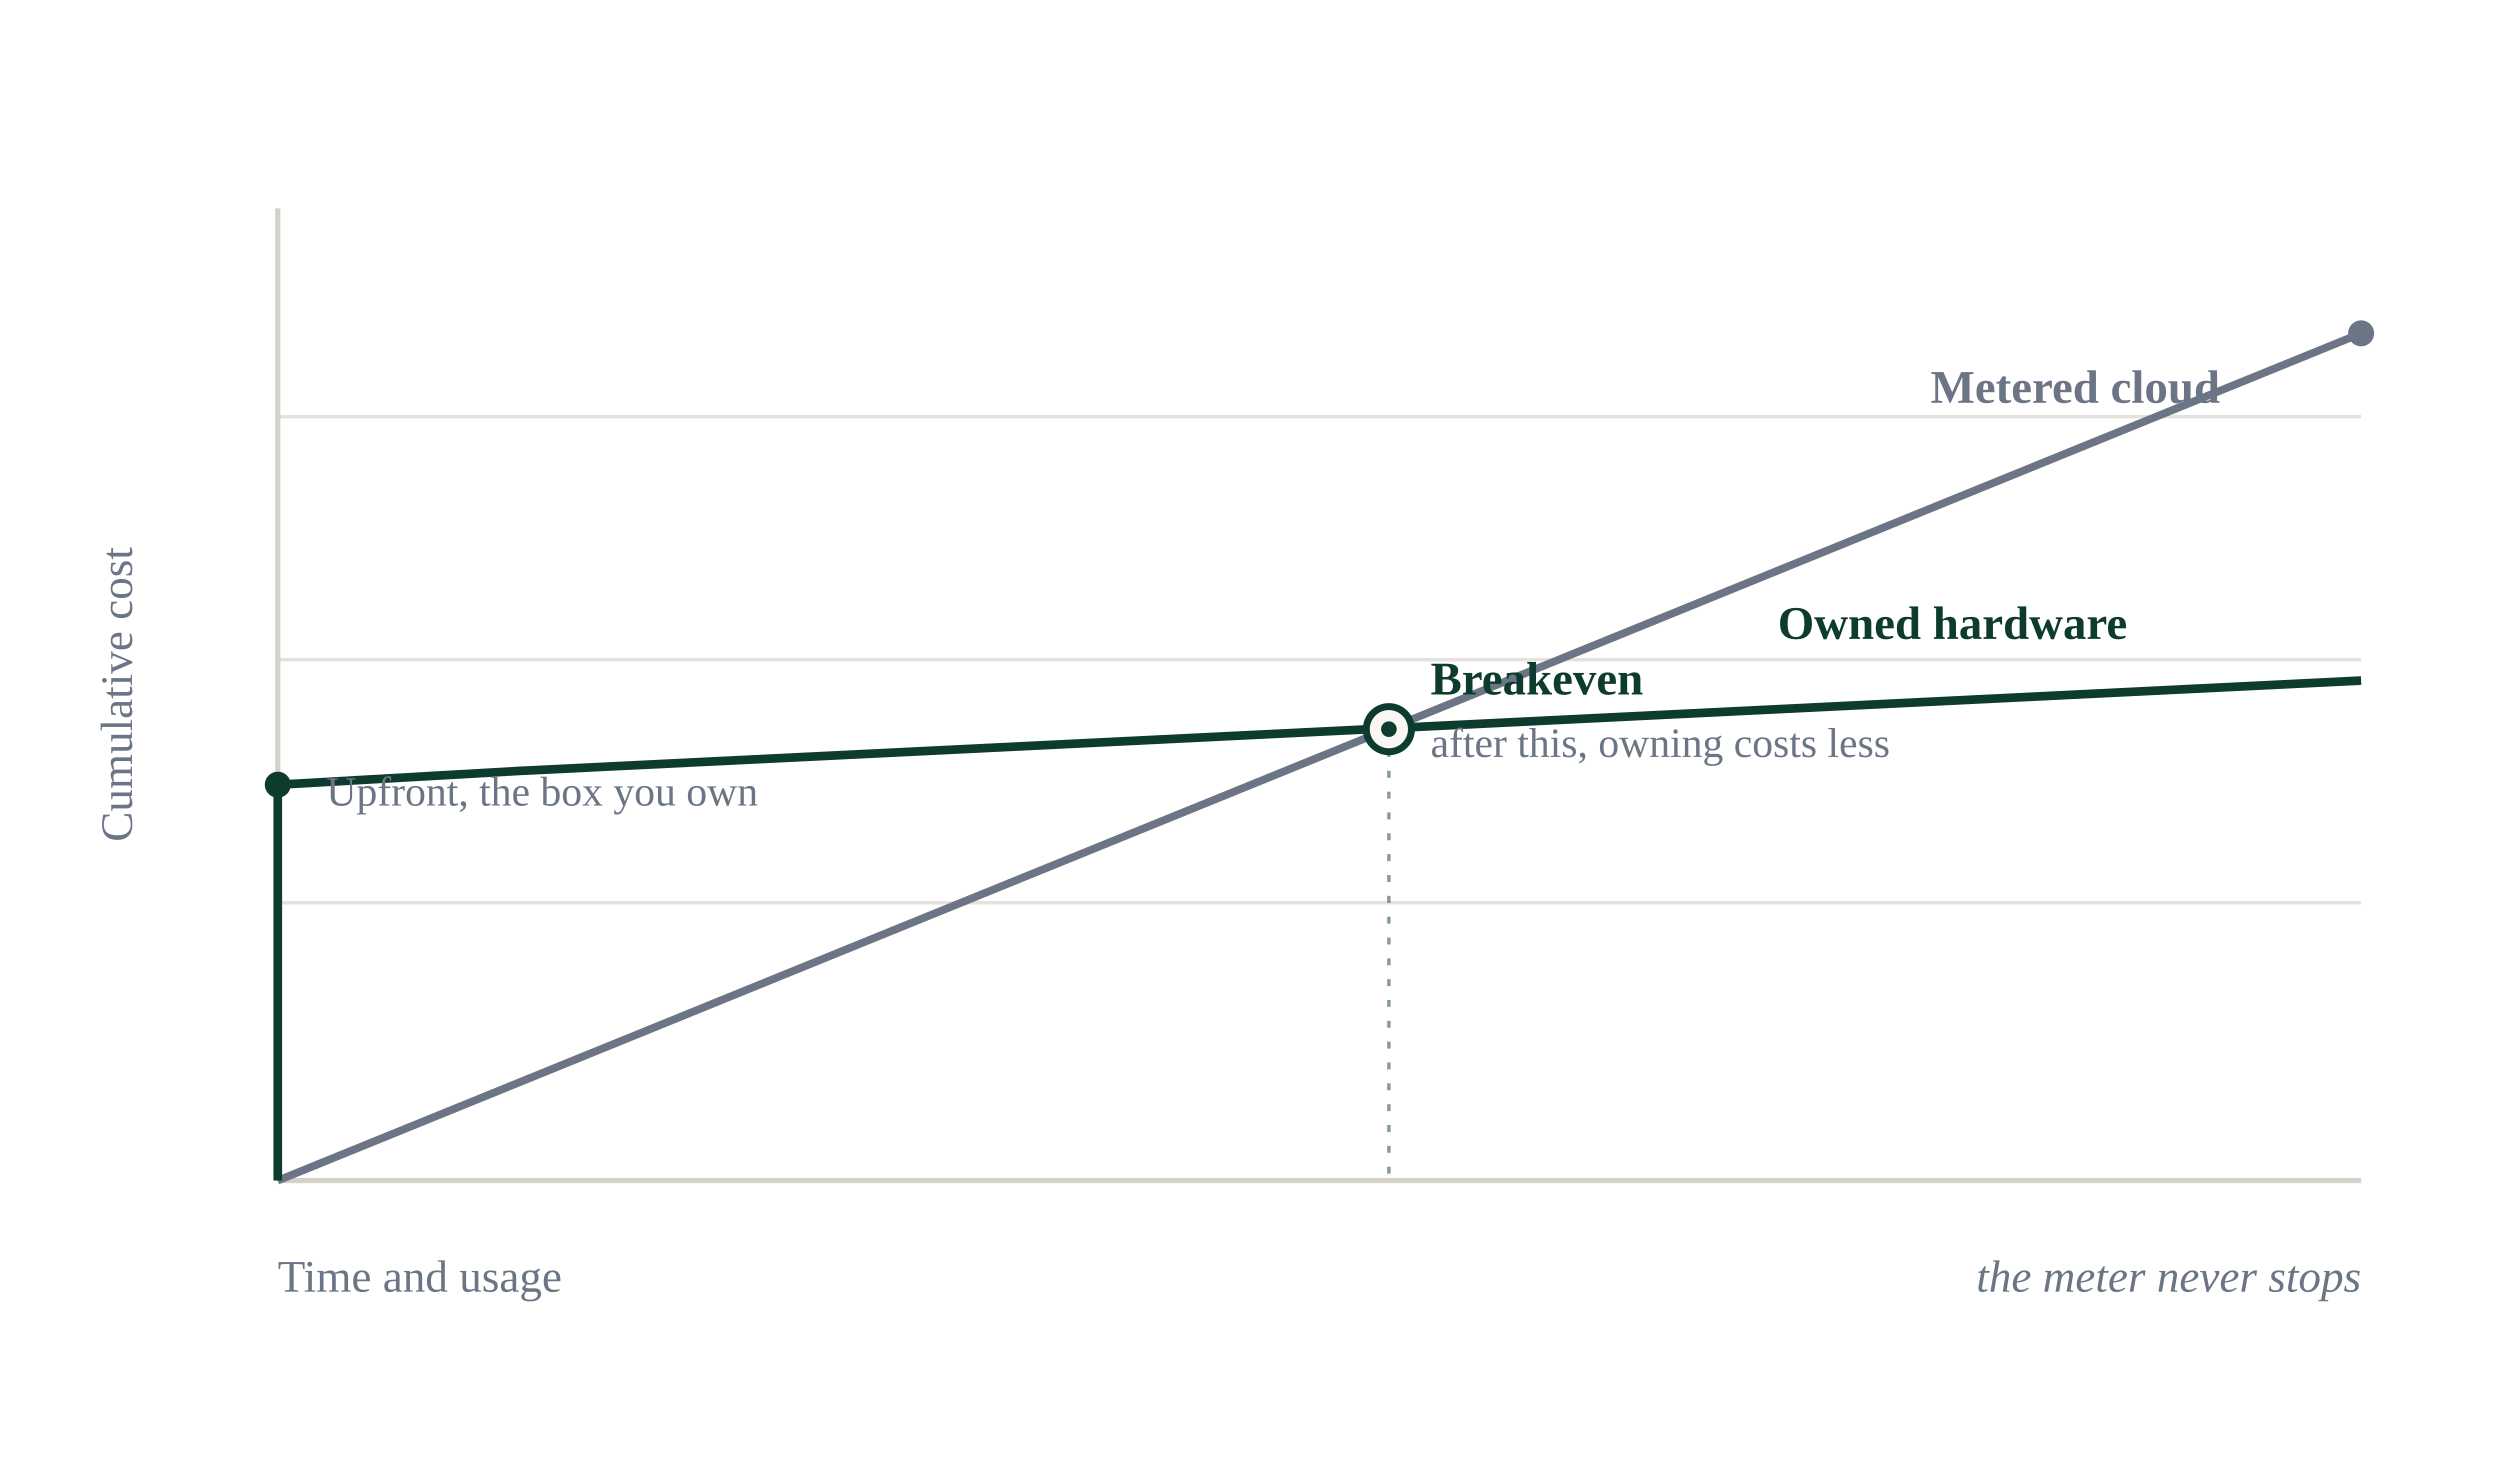
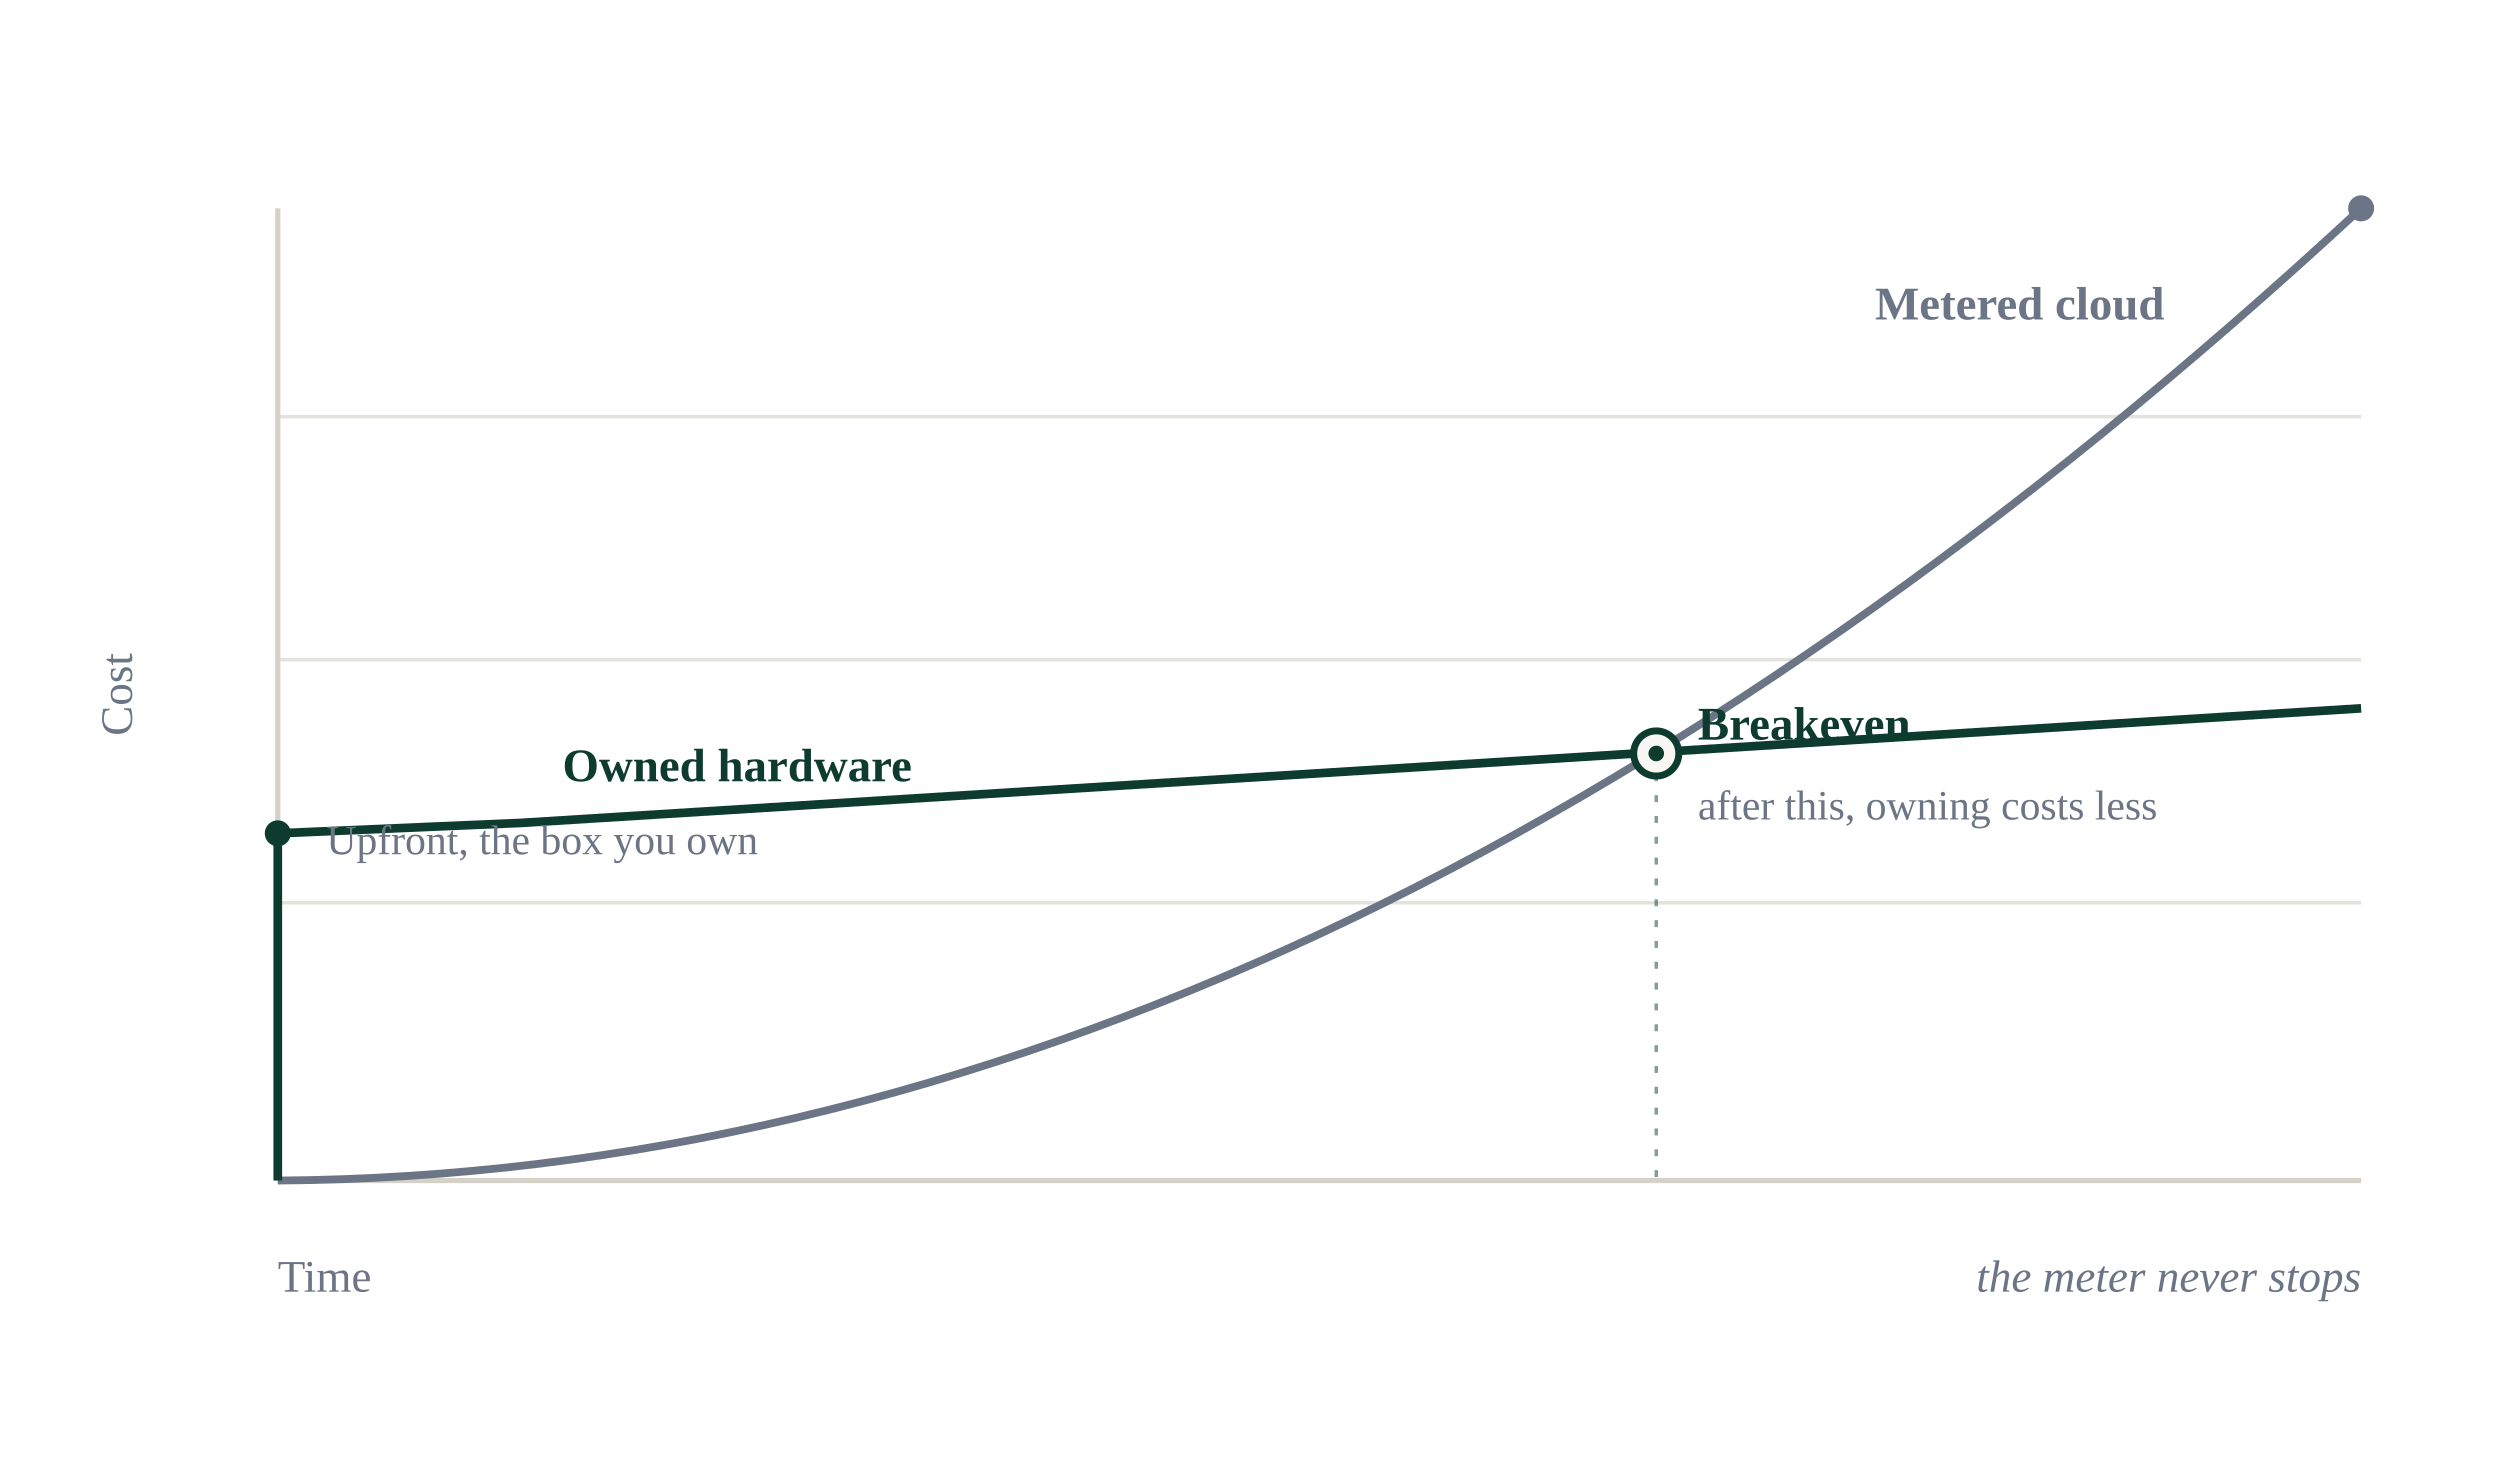
<svg xmlns="http://www.w3.org/2000/svg" viewBox="0 0 720 420" role="img" aria-labelledby="cc-title cc-desc" fill="none" class="diagram diagram--crossover">
  <g class="d-faint" stroke="#e4e2dc" stroke-width="1">
    <line x1="80" y1="120" x2="680" y2="120" />
    <line x1="80" y1="190" x2="680" y2="190" />
    <line x1="80" y1="260" x2="680" y2="260" />
  </g>
  <g class="d-axis" stroke="#d4d1c9" stroke-width="1.5">
    <line x1="80" y1="60" x2="80" y2="340" />
    <line x1="80" y1="340" x2="680" y2="340" />
  </g>
-   <text x="80" y="372" font-size="13" fill="#6b7585" class="d-muted">Time and usage</text>
+   <text x="80" y="372" font-size="13" fill="#6b7585" class="d-muted">Time</text>
  <text x="680" y="372" text-anchor="end" font-size="13" fill="#6b7585" class="d-muted" font-style="italic">the meter never stops</text>
  <g transform="translate(38 200) rotate(-90 0 0)">
-     <text x="0" y="0" text-anchor="middle" font-size="13" fill="#6b7585" class="d-muted">Cumulative cost</text>
+     <text x="0" y="0" text-anchor="middle" font-size="13" fill="#6b7585" class="d-muted">Cost</text>
  </g>
-   <path class="d-grey" d="M80 340 L680 96" stroke="#6b7585" stroke-width="2.25" fill="none" />
-   <circle class="d-grey-dot" cx="680" cy="96" r="3.75" fill="#6b7585" />
-   <path class="d-accent-line" d="M80 340 L80 226 L150 222 L680 196" stroke="#0d3b2e" stroke-width="2.5" fill="none" stroke-linejoin="round" />
-   <g class="d-accent" fill="#0d3b2e">
-     <circle cx="80" cy="226" r="3.75" />
-   </g>
-   <text x="94" y="232" font-size="12" fill="#6b7585" class="d-muted">Upfront, the box you own</text>
+   <path class="d-grey" d="M80 340 Q380 338 680 60" stroke="#6b7585" stroke-width="2.25" fill="none" />
+   <circle cx="680" cy="60" r="3.75" fill="#6b7585" class="d-grey-dot" />
+   <path class="d-accent-line" d="M80 340 L80 240 L150 237 L680 204" stroke="#0d3b2e" stroke-width="2.5" fill="none" stroke-linejoin="round" />
+   <circle cx="80" cy="240" r="3.75" fill="#0d3b2e" class="d-accent" />
+   <text x="94" y="246" font-size="12" fill="#6b7585" class="d-muted">Upfront, the box you own</text>
  <g class="d-cross">
-     <line x1="400" y1="210" x2="400" y2="340" stroke="#0d3b2e" stroke-width="1" stroke-dasharray="2 4" opacity="0.5" class="d-accent-dash" />
-     <circle cx="400" cy="210" r="6.5" fill="#f8f7f4" stroke="#0d3b2e" stroke-width="2" class="d-accent-ring" />
-     <circle cx="400" cy="210" r="2.25" fill="#0d3b2e" class="d-accent" />
-     <text x="412" y="200" font-size="13.5" font-weight="600" fill="#0d3b2e" class="d-accent-text">Breakeven</text>
-     <text x="412" y="218" font-size="12" fill="#6b7585" class="d-muted">after this, owning costs less</text>
+     <line x1="477" y1="217" x2="477" y2="340" stroke="#0d3b2e" stroke-width="1" stroke-dasharray="2 4" opacity="0.5" class="d-accent-dash" />
+     <circle cx="477" cy="217" r="6.5" fill="#f8f7f4" stroke="#0d3b2e" stroke-width="2" class="d-accent-ring" />
+     <circle cx="477" cy="217" r="2.25" fill="#0d3b2e" class="d-accent" />
+     <text x="489" y="213" font-size="13.5" font-weight="600" fill="#0d3b2e" class="d-accent-text">Breakeven</text>
+     <text x="489" y="236" font-size="12" fill="#6b7585" class="d-muted">after this, owning costs less</text>
  </g>
  <g font-size="13.5" font-weight="600">
-     <text x="556" y="116" fill="#6b7585" class="d-muted">Metered cloud</text>
-     <text x="512" y="184" fill="#0d3b2e" class="d-accent-text">Owned hardware</text>
+     <text x="540" y="92" fill="#6b7585" class="d-muted">Metered cloud</text>
+     <text x="162" y="225" fill="#0d3b2e" class="d-accent-text">Owned hardware</text>
  </g>
</svg>
